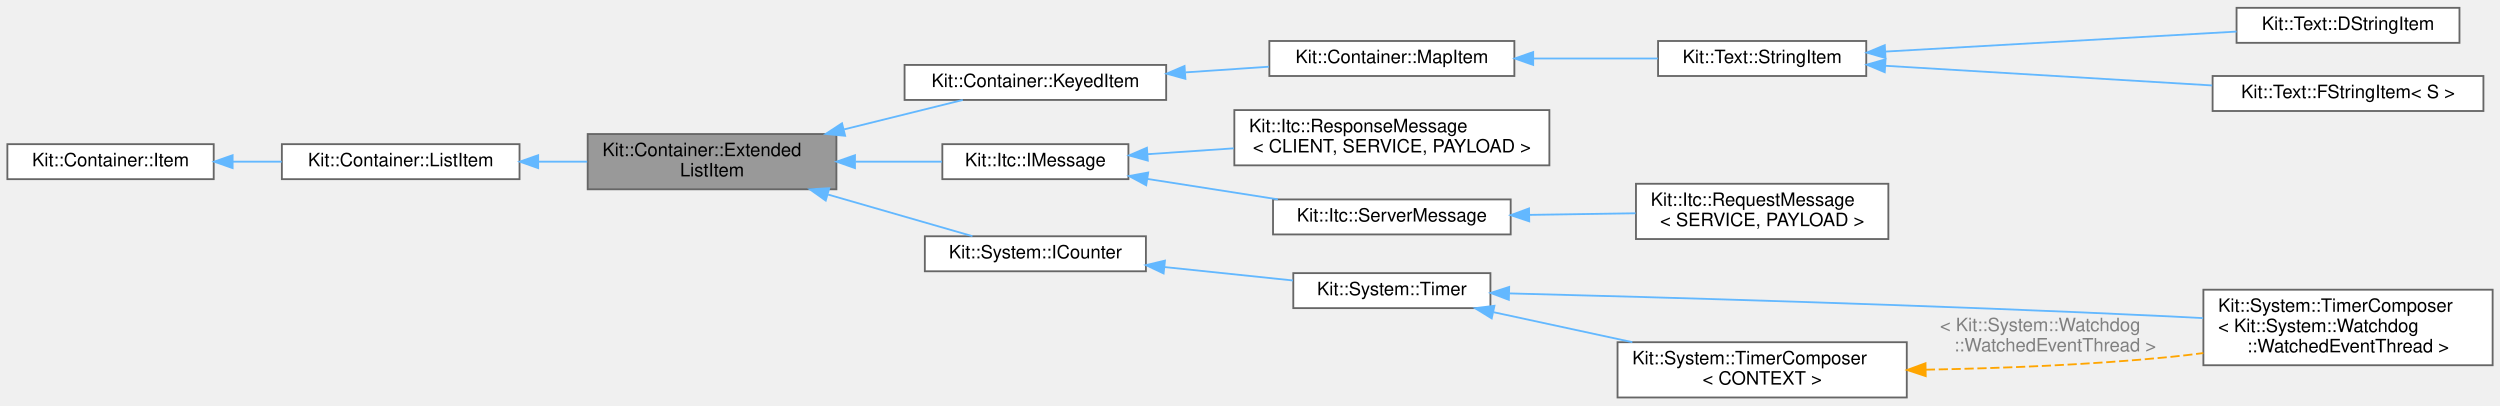
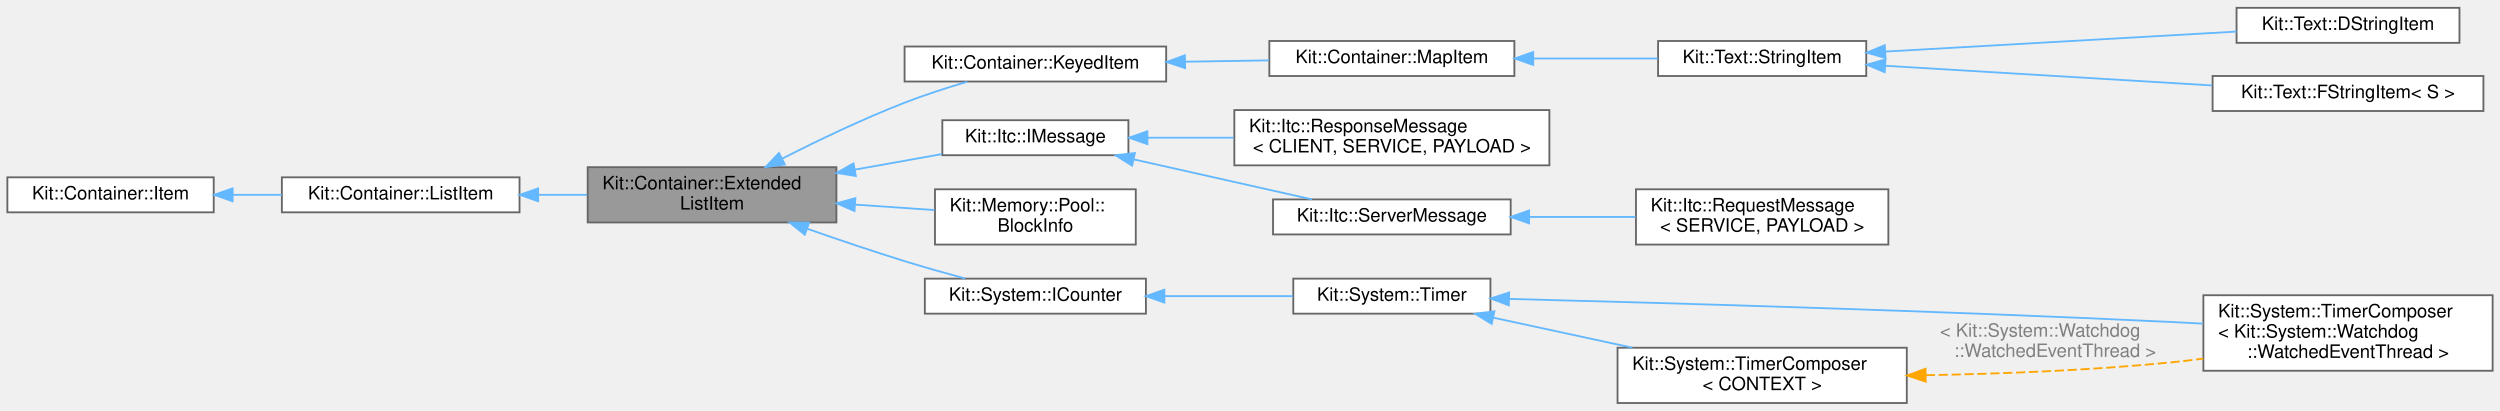
- <svg xmlns="http://www.w3.org/2000/svg" xmlns:xlink="http://www.w3.org/1999/xlink" width="1357pt" height="220pt" viewBox="0.00 0.00 1357.00 219.50">
-   <g id="graph0" class="graph" transform="scale(1 1) rotate(0) translate(4 215.5)">
+ <svg xmlns="http://www.w3.org/2000/svg" xmlns:xlink="http://www.w3.org/1999/xlink" width="1357pt" height="223pt" viewBox="0.00 0.00 1357.00 222.50">
+   <g id="graph0" class="graph" transform="scale(1 1) rotate(0) translate(4 218.5)">
    <g id="Node000001" class="node">
      <g id="a_Node000001">
        <a xlink:title="This class is used by the Container classes to implement a various types of DOUBLY linked containers.">
-           <polygon fill="#999999" stroke="#666666" points="450,-143 315,-143 315,-113 450,-113 450,-143" />
-           <text text-anchor="start" x="323" y="-131" font-family="Helvetica,sans-Serif" font-size="10.00">Kit::Container::Extended</text>
-           <text text-anchor="middle" x="382.5" y="-120" font-family="Helvetica,sans-Serif" font-size="10.00">ListItem</text>
+           <polygon fill="#999999" stroke="#666666" points="450,-128 315,-128 315,-98 450,-98 450,-128" />
+           <text text-anchor="start" x="323" y="-116" font-family="Helvetica,sans-Serif" font-size="10.00">Kit::Container::Extended</text>
+           <text text-anchor="middle" x="382.5" y="-105" font-family="Helvetica,sans-Serif" font-size="10.00">ListItem</text>
        </a>
      </g>
    </g>
    <g id="Node000004" class="node">
      <g id="a_Node000004">
        <a xlink:href="class_kit_1_1_container_1_1_keyed_item.html" target="_top" xlink:title="This abstract class represents a item that can be used with containers that have a concept of Key-Val...">
-           <polygon fill="white" stroke="#666666" points="629,-180.5 487,-180.5 487,-161.5 629,-161.5 629,-180.5" />
-           <text text-anchor="middle" x="558" y="-168.5" font-family="Helvetica,sans-Serif" font-size="10.00">Kit::Container::KeyedItem</text>
+           <polygon fill="white" stroke="#666666" points="629,-193.5 487,-193.5 487,-174.5 629,-174.5 629,-193.5" />
+           <text text-anchor="middle" x="558" y="-181.5" font-family="Helvetica,sans-Serif" font-size="10.00">Kit::Container::KeyedItem</text>
        </a>
      </g>
    </g>
    <g id="edge3_Node000001_Node000004" class="edge">
      <g id="a_edge3_Node000001_Node000004">
        <a xlink:title=" ">
-           <path fill="none" stroke="#63b8ff" d="M454.18,-145.52C476.19,-150.97 499.64,-156.78 518.58,-161.48" />
-           <polygon fill="#63b8ff" stroke="#63b8ff" points="454.73,-142.05 444.18,-143.04 453.05,-148.84 454.73,-142.05" />
+           <path fill="none" stroke="#63b8ff" d="M420.63,-132.71C440.07,-142.57 464.46,-154.24 487,-163 497.88,-167.23 509.98,-171.13 521.02,-174.39" />
+           <polygon fill="#63b8ff" stroke="#63b8ff" points="422.01,-129.48 411.52,-128.03 418.82,-135.71 422.01,-129.48" />
        </a>
      </g>
    </g>
    <g id="Node000009" class="node">
      <g id="a_Node000009">
        <a xlink:href="class_kit_1_1_itc_1_1_i_message.html" target="_top" xlink:title="This abstract class defines the operations for an ITC message.">
-           <polygon fill="white" stroke="#666666" points="608.5,-137.5 507.5,-137.5 507.5,-118.5 608.5,-118.5 608.5,-137.5" />
-           <text text-anchor="middle" x="558" y="-125.5" font-family="Helvetica,sans-Serif" font-size="10.00">Kit::Itc::IMessage</text>
+           <polygon fill="white" stroke="#666666" points="608.5,-153.5 507.5,-153.5 507.5,-134.5 608.5,-134.5 608.5,-153.5" />
+           <text text-anchor="middle" x="558" y="-141.5" font-family="Helvetica,sans-Serif" font-size="10.00">Kit::Itc::IMessage</text>
        </a>
      </g>
    </g>
    <g id="edge8_Node000001_Node000009" class="edge">
      <g id="a_edge8_Node000001_Node000009">
        <a xlink:title=" ">
-           <path fill="none" stroke="#63b8ff" d="M460.44,-128C476.34,-128 492.69,-128 507.3,-128" />
-           <polygon fill="#63b8ff" stroke="#63b8ff" points="460.08,-124.5 450.08,-128 460.08,-131.5 460.08,-124.5" />
+           <path fill="none" stroke="#63b8ff" d="M459.99,-126.67C476.03,-129.53 492.55,-132.48 507.3,-135.12" />
+           <polygon fill="#63b8ff" stroke="#63b8ff" points="460.54,-123.21 450.08,-124.9 459.31,-130.1 460.54,-123.21" />
        </a>
      </g>
    </g>
    <g id="Node000013" class="node">
      <g id="a_Node000013">
-         <a xlink:href="class_kit_1_1_system_1_1_i_counter.html" target="_top" xlink:title="This abstract class defines the call-back interface for a Counter object.">
-           <polygon fill="white" stroke="#666666" points="618,-87.5 498,-87.5 498,-68.5 618,-68.5 618,-87.5" />
-           <text text-anchor="middle" x="558" y="-75.5" font-family="Helvetica,sans-Serif" font-size="10.00">Kit::System::ICounter</text>
+         <a xlink:href="class_kit_1_1_memory_1_1_pool_1_1_block_info.html" target="_top" xlink:title="Helper class so I can put my blocks into to my standard containers.">
+           <polygon fill="white" stroke="#666666" points="612.5,-116 503.5,-116 503.5,-86 612.5,-86 612.5,-116" />
+           <text text-anchor="start" x="511.5" y="-104" font-family="Helvetica,sans-Serif" font-size="10.00">Kit::Memory::Pool::</text>
+           <text text-anchor="middle" x="558" y="-93" font-family="Helvetica,sans-Serif" font-size="10.00">BlockInfo</text>
        </a>
      </g>
    </g>
    <g id="edge12_Node000001_Node000013" class="edge">
      <g id="a_edge12_Node000001_Node000013">
        <a xlink:title=" ">
-           <path fill="none" stroke="#63b8ff" d="M445.5,-110.13C471.94,-102.51 501.72,-93.93 523.85,-87.55" />
-           <polygon fill="#63b8ff" stroke="#63b8ff" points="444.2,-106.87 435.56,-113 446.13,-113.59 444.2,-106.87" />
+           <path fill="none" stroke="#63b8ff" d="M460.08,-107.7C474.63,-106.7 489.57,-105.66 503.23,-104.72" />
+           <polygon fill="#63b8ff" stroke="#63b8ff" points="459.82,-104.21 450.08,-108.39 460.3,-111.2 459.82,-104.21" />
+         </a>
+       </g>
+     </g>
+     <g id="Node000014" class="node">
+       <g id="a_Node000014">
+         <a xlink:href="class_kit_1_1_system_1_1_i_counter.html" target="_top" xlink:title="This abstract class defines the call-back interface for a Counter object.">
+           <polygon fill="white" stroke="#666666" points="618,-67.5 498,-67.5 498,-48.5 618,-48.5 618,-67.5" />
+           <text text-anchor="middle" x="558" y="-55.5" font-family="Helvetica,sans-Serif" font-size="10.00">Kit::System::ICounter</text>
+         </a>
+       </g>
+     </g>
+     <g id="edge13_Node000001_Node000014" class="edge">
+       <g id="a_edge13_Node000001_Node000014">
+         <a xlink:title=" ">
+           <path fill="none" stroke="#63b8ff" d="M434.17,-94.58C450.91,-88.71 469.68,-82.36 487,-77 497.59,-73.73 509.17,-70.46 519.81,-67.58" />
+           <polygon fill="#63b8ff" stroke="#63b8ff" points="432.84,-91.34 424.58,-97.97 435.18,-97.94 432.84,-91.34" />
        </a>
      </g>
    </g>
    <g id="Node000002" class="node">
      <g id="a_Node000002">
        <a xlink:href="class_kit_1_1_container_1_1_list_item.html" target="_top" xlink:title="This class is used by the Container classes to implement a various types of linked lists containers.">
-           <polygon fill="white" stroke="#666666" points="278,-137.5 149,-137.5 149,-118.5 278,-118.5 278,-137.5" />
-           <text text-anchor="middle" x="213.5" y="-125.5" font-family="Helvetica,sans-Serif" font-size="10.00">Kit::Container::ListItem</text>
+           <polygon fill="white" stroke="#666666" points="278,-122.5 149,-122.5 149,-103.5 278,-103.5 278,-122.5" />
+           <text text-anchor="middle" x="213.5" y="-110.5" font-family="Helvetica,sans-Serif" font-size="10.00">Kit::Container::ListItem</text>
        </a>
      </g>
    </g>
    <g id="edge1_Node000001_Node000002" class="edge">
      <g id="a_edge1_Node000001_Node000002">
        <a xlink:title=" ">
-           <path fill="none" stroke="#63b8ff" d="M288.34,-128C297.12,-128 306.05,-128 314.73,-128" />
-           <polygon fill="#63b8ff" stroke="#63b8ff" points="288.11,-124.5 278.11,-128 288.11,-131.5 288.11,-124.5" />
+           <path fill="none" stroke="#63b8ff" d="M288.34,-113C297.12,-113 306.05,-113 314.73,-113" />
+           <polygon fill="#63b8ff" stroke="#63b8ff" points="288.11,-109.5 278.11,-113 288.11,-116.5 288.11,-109.5" />
        </a>
      </g>
    </g>
    <g id="Node000003" class="node">
      <g id="a_Node000003">
        <a xlink:href="class_kit_1_1_container_1_1_item.html" target="_top" xlink:title="This class is used by the Intrusive Container classes to enforce the semantic and item/element can be...">
-           <polygon fill="white" stroke="#666666" points="112,-137.5 0,-137.5 0,-118.5 112,-118.5 112,-137.5" />
-           <text text-anchor="middle" x="56" y="-125.5" font-family="Helvetica,sans-Serif" font-size="10.00">Kit::Container::Item</text>
+           <polygon fill="white" stroke="#666666" points="112,-122.5 0,-122.5 0,-103.5 112,-103.5 112,-122.5" />
+           <text text-anchor="middle" x="56" y="-110.5" font-family="Helvetica,sans-Serif" font-size="10.00">Kit::Container::Item</text>
        </a>
      </g>
    </g>
    <g id="edge2_Node000002_Node000003" class="edge">
      <g id="a_edge2_Node000002_Node000003">
        <a xlink:title=" ">
-           <path fill="none" stroke="#63b8ff" d="M122.43,-128C131.2,-128 140.19,-128 148.93,-128" />
-           <polygon fill="#63b8ff" stroke="#63b8ff" points="122.26,-124.5 112.26,-128 122.26,-131.5 122.26,-124.5" />
+           <path fill="none" stroke="#63b8ff" d="M122.43,-113C131.2,-113 140.19,-113 148.93,-113" />
+           <polygon fill="#63b8ff" stroke="#63b8ff" points="122.26,-109.5 112.26,-113 122.26,-116.5 122.26,-109.5" />
        </a>
      </g>
    </g>
    <g id="Node000005" class="node">
      <g id="a_Node000005">
        <a xlink:href="class_kit_1_1_container_1_1_map_item.html" target="_top" xlink:title="This abstract class represents a item that can be contained in an Map (aka a sorted list implemented ...">
-           <polygon fill="white" stroke="#666666" points="818,-193.5 685,-193.5 685,-174.5 818,-174.5 818,-193.5" />
-           <text text-anchor="middle" x="751.5" y="-181.5" font-family="Helvetica,sans-Serif" font-size="10.00">Kit::Container::MapItem</text>
+           <polygon fill="white" stroke="#666666" points="818,-196.5 685,-196.5 685,-177.5 818,-177.5 818,-196.5" />
+           <text text-anchor="middle" x="751.5" y="-184.5" font-family="Helvetica,sans-Serif" font-size="10.00">Kit::Container::MapItem</text>
        </a>
      </g>
    </g>
    <g id="edge4_Node000004_Node000005" class="edge">
      <g id="a_edge4_Node000004_Node000005">
        <a xlink:title=" ">
-           <path fill="none" stroke="#63b8ff" d="M639.55,-176.47C654.61,-177.49 670.19,-178.55 684.74,-179.54" />
-           <polygon fill="#63b8ff" stroke="#63b8ff" points="639.43,-172.95 629.22,-175.77 638.96,-179.94 639.43,-172.95" />
+           <path fill="none" stroke="#63b8ff" d="M639.55,-185.26C654.61,-185.5 670.19,-185.74 684.74,-185.97" />
+           <polygon fill="#63b8ff" stroke="#63b8ff" points="639.27,-181.76 629.22,-185.1 639.16,-188.76 639.27,-181.76" />
        </a>
      </g>
    </g>
    <g id="Node000006" class="node">
      <g id="a_Node000006">
        <a xlink:href="class_kit_1_1_text_1_1_string_item.html" target="_top" xlink:title="This partially concrete provides a wrapper class that allows a IString object to be stored directly i...">
-           <polygon fill="white" stroke="#666666" points="1009,-193.5 896,-193.5 896,-174.5 1009,-174.5 1009,-193.5" />
-           <text text-anchor="middle" x="952.5" y="-181.5" font-family="Helvetica,sans-Serif" font-size="10.00">Kit::Text::StringItem</text>
+           <polygon fill="white" stroke="#666666" points="1009,-196.5 896,-196.5 896,-177.5 1009,-177.5 1009,-196.5" />
+           <text text-anchor="middle" x="952.5" y="-184.5" font-family="Helvetica,sans-Serif" font-size="10.00">Kit::Text::StringItem</text>
        </a>
      </g>
    </g>
    <g id="edge5_Node000005_Node000006" class="edge">
      <g id="a_edge5_Node000005_Node000006">
        <a xlink:title=" ">
-           <path fill="none" stroke="#63b8ff" d="M828.38,-184C850.81,-184 874.94,-184 895.85,-184" />
-           <polygon fill="#63b8ff" stroke="#63b8ff" points="828.21,-180.5 818.21,-184 828.21,-187.5 828.21,-180.5" />
+           <path fill="none" stroke="#63b8ff" d="M828.38,-187C850.81,-187 874.94,-187 895.85,-187" />
+           <polygon fill="#63b8ff" stroke="#63b8ff" points="828.21,-183.5 818.21,-187 828.21,-190.5 828.21,-183.5" />
        </a>
      </g>
    </g>
    <g id="Node000007" class="node">
      <g id="a_Node000007">
        <a xlink:href="class_kit_1_1_text_1_1_d_string_item.html" target="_top" xlink:title="This concrete class implements the StringItem class for a 'String' using a 'DString' as the internal ...">
-           <polygon fill="white" stroke="#666666" points="1331,-211.5 1210,-211.5 1210,-192.5 1331,-192.5 1331,-211.5" />
-           <text text-anchor="middle" x="1270.5" y="-199.5" font-family="Helvetica,sans-Serif" font-size="10.00">Kit::Text::DStringItem</text>
+           <polygon fill="white" stroke="#666666" points="1331,-214.5 1210,-214.5 1210,-195.5 1331,-195.5 1331,-214.5" />
+           <text text-anchor="middle" x="1270.5" y="-202.5" font-family="Helvetica,sans-Serif" font-size="10.00">Kit::Text::DStringItem</text>
        </a>
      </g>
    </g>
    <g id="edge6_Node000006_Node000007" class="edge">
      <g id="a_edge6_Node000006_Node000007">
        <a xlink:title=" ">
-           <path fill="none" stroke="#63b8ff" d="M1019.47,-187.76C1075.68,-190.96 1155.73,-195.52 1210,-198.61" />
-           <polygon fill="#63b8ff" stroke="#63b8ff" points="1019.45,-184.25 1009.27,-187.18 1019.05,-191.24 1019.45,-184.25" />
+           <path fill="none" stroke="#63b8ff" d="M1019.47,-190.76C1075.68,-193.96 1155.73,-198.52 1210,-201.61" />
+           <polygon fill="#63b8ff" stroke="#63b8ff" points="1019.45,-187.25 1009.27,-190.18 1019.05,-194.24 1019.45,-187.25" />
        </a>
      </g>
    </g>
    <g id="Node000008" class="node">
      <g id="a_Node000008">
        <a xlink:href="class_kit_1_1_text_1_1_f_string_item.html" target="_top" xlink:title="This template class implements the StringItem class for a 'String' using a 'FString' as the internal ...">
-           <polygon fill="white" stroke="#666666" points="1344,-174.5 1197,-174.5 1197,-155.5 1344,-155.5 1344,-174.5" />
-           <text text-anchor="middle" x="1270.5" y="-162.5" font-family="Helvetica,sans-Serif" font-size="10.00">Kit::Text::FStringItem&lt; S &gt;</text>
+           <polygon fill="white" stroke="#666666" points="1344,-177.5 1197,-177.5 1197,-158.5 1344,-158.5 1344,-177.5" />
+           <text text-anchor="middle" x="1270.5" y="-165.5" font-family="Helvetica,sans-Serif" font-size="10.00">Kit::Text::FStringItem&lt; S &gt;</text>
        </a>
      </g>
    </g>
    <g id="edge7_Node000006_Node000008" class="edge">
      <g id="a_edge7_Node000006_Node000008">
        <a xlink:title=" ">
-           <path fill="none" stroke="#63b8ff" d="M1019.34,-180.04C1071.15,-176.93 1143.26,-172.59 1196.76,-169.37" />
-           <polygon fill="#63b8ff" stroke="#63b8ff" points="1019.04,-176.55 1009.27,-180.65 1019.46,-183.54 1019.04,-176.55" />
+           <path fill="none" stroke="#63b8ff" d="M1019.34,-183.04C1071.15,-179.93 1143.26,-175.59 1196.76,-172.37" />
+           <polygon fill="#63b8ff" stroke="#63b8ff" points="1019.04,-179.55 1009.27,-183.65 1019.46,-186.54 1019.04,-179.55" />
        </a>
      </g>
    </g>
    <g id="Node000010" class="node">
      <g id="a_Node000010">
        <a xlink:href="class_kit_1_1_itc_1_1_response_message.html" target="_top" xlink:title="This template class represents a client response message, which is posted to the client's mailbox aft...">
-           <polygon fill="white" stroke="#666666" points="837,-156 666,-156 666,-126 837,-126 837,-156" />
-           <text text-anchor="start" x="674" y="-144" font-family="Helvetica,sans-Serif" font-size="10.00">Kit::Itc::ResponseMessage</text>
-           <text text-anchor="middle" x="751.5" y="-133" font-family="Helvetica,sans-Serif" font-size="10.00">&lt; CLIENT, SERVICE, PAYLOAD &gt;</text>
+           <polygon fill="white" stroke="#666666" points="837,-159 666,-159 666,-129 837,-129 837,-159" />
+           <text text-anchor="start" x="674" y="-147" font-family="Helvetica,sans-Serif" font-size="10.00">Kit::Itc::ResponseMessage</text>
+           <text text-anchor="middle" x="751.5" y="-136" font-family="Helvetica,sans-Serif" font-size="10.00">&lt; CLIENT, SERVICE, PAYLOAD &gt;</text>
        </a>
      </g>
    </g>
    <g id="edge9_Node000009_Node000010" class="edge">
      <g id="a_edge9_Node000009_Node000010">
        <a xlink:title=" ">
-           <path fill="none" stroke="#63b8ff" d="M618.86,-132.06C633.71,-133.07 649.91,-134.17 665.7,-135.24" />
-           <polygon fill="#63b8ff" stroke="#63b8ff" points="619.03,-128.57 608.81,-131.38 618.55,-135.55 619.03,-128.57" />
+           <path fill="none" stroke="#63b8ff" d="M618.86,-144C633.71,-144 649.91,-144 665.7,-144" />
+           <polygon fill="#63b8ff" stroke="#63b8ff" points="618.81,-140.5 608.81,-144 618.81,-147.5 618.81,-140.5" />
        </a>
      </g>
    </g>
    <g id="Node000011" class="node">
      <g id="a_Node000011">
        <a xlink:href="class_kit_1_1_itc_1_1_server_message.html" target="_top" xlink:title="This partially concrete class represents a defined message, which is posted to a mailbox-server as a ...">
-           <polygon fill="white" stroke="#666666" points="816,-107.5 687,-107.5 687,-88.5 816,-88.5 816,-107.5" />
-           <text text-anchor="middle" x="751.5" y="-95.5" font-family="Helvetica,sans-Serif" font-size="10.00">Kit::Itc::ServerMessage</text>
+           <polygon fill="white" stroke="#666666" points="816,-110.5 687,-110.5 687,-91.5 816,-91.5 816,-110.5" />
+           <text text-anchor="middle" x="751.5" y="-98.5" font-family="Helvetica,sans-Serif" font-size="10.00">Kit::Itc::ServerMessage</text>
        </a>
      </g>
    </g>
    <g id="edge10_Node000009_Node000011" class="edge">
      <g id="a_edge10_Node000009_Node000011">
        <a xlink:title=" ">
-           <path fill="none" stroke="#63b8ff" d="M618.92,-118.61C641.44,-115.08 667.05,-111.07 689.66,-107.53" />
-           <polygon fill="#63b8ff" stroke="#63b8ff" points="618.15,-115.19 608.81,-120.2 619.24,-122.11 618.15,-115.19" />
+           <path fill="none" stroke="#63b8ff" d="M611.5,-132.21C641.89,-125.39 679.63,-116.91 708.12,-110.52" />
+           <polygon fill="#63b8ff" stroke="#63b8ff" points="610.49,-128.85 601.5,-134.46 612.02,-135.68 610.49,-128.85" />
        </a>
      </g>
    </g>
    <g id="Node000012" class="node">
      <g id="a_Node000012">
        <a xlink:href="class_kit_1_1_itc_1_1_request_message.html" target="_top" xlink:title="This concrete template class represents a service request message to a particular server.">
          <polygon fill="white" stroke="#666666" points="1021,-116 884,-116 884,-86 1021,-86 1021,-116" />
          <text text-anchor="start" x="892" y="-104" font-family="Helvetica,sans-Serif" font-size="10.00">Kit::Itc::RequestMessage</text>
          <text text-anchor="middle" x="952.5" y="-93" font-family="Helvetica,sans-Serif" font-size="10.00">&lt; SERVICE, PAYLOAD &gt;</text>
        </a>
      </g>
    </g>
    <g id="edge11_Node000011_Node000012" class="edge">
      <g id="a_edge11_Node000011_Node000012">
        <a xlink:title=" ">
-           <path fill="none" stroke="#63b8ff" d="M826.05,-99.11C844.95,-99.39 865.19,-99.7 883.78,-99.98" />
-           <polygon fill="#63b8ff" stroke="#63b8ff" points="826.06,-95.61 816.01,-98.96 825.96,-102.61 826.06,-95.61" />
-         </a>
-       </g>
-     </g>
-     <g id="Node000014" class="node">
-       <g id="a_Node000014">
+           <path fill="none" stroke="#63b8ff" d="M826.05,-101C844.95,-101 865.19,-101 883.78,-101" />
+           <polygon fill="#63b8ff" stroke="#63b8ff" points="826.01,-97.5 816.01,-101 826.01,-104.5 826.01,-97.5" />
+         </a>
+       </g>
+     </g>
+     <g id="Node000015" class="node">
+       <g id="a_Node000015">
        <a xlink:href="class_kit_1_1_system_1_1_timer.html" target="_top" xlink:title="This mostly concrete interface defines the operations that can be performed on a software timer.">
          <polygon fill="white" stroke="#666666" points="805,-67.5 698,-67.5 698,-48.5 805,-48.5 805,-67.5" />
          <text text-anchor="middle" x="751.5" y="-55.5" font-family="Helvetica,sans-Serif" font-size="10.00">Kit::System::Timer</text>
        </a>
      </g>
    </g>
-     <g id="edge13_Node000013_Node000014" class="edge">
-       <g id="a_edge13_Node000013_Node000014">
-         <a xlink:title=" ">
-           <path fill="none" stroke="#63b8ff" d="M628.06,-70.79C651.06,-68.39 676.3,-65.75 697.85,-63.5" />
-           <polygon fill="#63b8ff" stroke="#63b8ff" points="627.6,-67.32 618.02,-71.84 628.33,-74.28 627.6,-67.32" />
-         </a>
-       </g>
-     </g>
-     <g id="Node000015" class="node">
-       <g id="a_Node000015">
+     <g id="edge14_Node000014_Node000015" class="edge">
+       <g id="a_edge14_Node000014_Node000015">
+         <a xlink:title=" ">
+           <path fill="none" stroke="#63b8ff" d="M628.06,-58C651.06,-58 676.3,-58 697.85,-58" />
+           <polygon fill="#63b8ff" stroke="#63b8ff" points="628.02,-54.5 618.02,-58 628.02,-61.5 628.02,-54.5" />
+         </a>
+       </g>
+     </g>
+     <g id="Node000016" class="node">
+       <g id="a_Node000016">
        <a xlink:href="class_kit_1_1_system_1_1_timer_composer.html" target="_top" xlink:title=" ">
          <polygon fill="white" stroke="#666666" points="1349,-58.5 1192,-58.5 1192,-17.5 1349,-17.5 1349,-58.5" />
          <text text-anchor="start" x="1200" y="-46.5" font-family="Helvetica,sans-Serif" font-size="10.00">Kit::System::TimerComposer</text>
          <text text-anchor="start" x="1200" y="-35.5" font-family="Helvetica,sans-Serif" font-size="10.00">&lt; Kit::System::Watchdog</text>
          <text text-anchor="middle" x="1270.5" y="-24.5" font-family="Helvetica,sans-Serif" font-size="10.00">::WatchedEventThread &gt;</text>
        </a>
      </g>
    </g>
-     <g id="edge14_Node000014_Node000015" class="edge">
-       <g id="a_edge14_Node000014_Node000015">
+     <g id="edge15_Node000015_Node000016" class="edge">
+       <g id="a_edge15_Node000015_Node000016">
        <a xlink:title=" ">
          <path fill="none" stroke="#63b8ff" d="M815.29,-56.49C897.66,-54.38 1046.71,-50.11 1174,-44 1179.81,-43.72 1185.81,-43.41 1191.85,-43.07" />
          <polygon fill="#63b8ff" stroke="#63b8ff" points="815,-53 805.09,-56.75 815.18,-60 815,-53" />
        </a>
      </g>
    </g>
-     <g id="Node000016" class="node">
-       <g id="a_Node000016">
+     <g id="Node000017" class="node">
+       <g id="a_Node000017">
        <a xlink:href="class_kit_1_1_system_1_1_timer_composer.html" target="_top" xlink:title="This template class implements a Software Timer that is context independent and allows for a single c...">
          <polygon fill="white" stroke="#666666" points="1031,-30 874,-30 874,0 1031,0 1031,-30" />
          <text text-anchor="start" x="882" y="-18" font-family="Helvetica,sans-Serif" font-size="10.00">Kit::System::TimerComposer</text>
          <text text-anchor="middle" x="952.5" y="-7" font-family="Helvetica,sans-Serif" font-size="10.00">&lt; CONTEXT &gt;</text>
        </a>
      </g>
    </g>
-     <g id="edge15_Node000014_Node000016" class="edge">
-       <g id="a_edge15_Node000014_Node000016">
+     <g id="edge16_Node000015_Node000017" class="edge">
+       <g id="a_edge16_Node000015_Node000017">
        <a xlink:title=" ">
          <path fill="none" stroke="#63b8ff" d="M806.68,-46.29C829.92,-41.27 857.35,-35.34 882.05,-30.01" />
          <polygon fill="#63b8ff" stroke="#63b8ff" points="805.7,-42.92 796.66,-48.46 807.18,-49.77 805.7,-42.92" />
        </a>
      </g>
    </g>
-     <g id="edge16_Node000016_Node000015" class="edge">
-       <g id="a_edge16_Node000016_Node000015">
+     <g id="edge17_Node000017_Node000016" class="edge">
+       <g id="a_edge17_Node000017_Node000016">
        <a xlink:title=" ">
          <path fill="none" stroke="orange" stroke-dasharray="5,2" d="M1041.33,-15.09C1081.81,-15.82 1130.43,-17.68 1174,-22 1179.86,-22.58 1185.89,-23.3 1191.96,-24.11" />
          <polygon fill="orange" stroke="orange" points="1041.28,-11.59 1031.22,-14.92 1041.16,-18.59 1041.28,-11.59" />
        </a>
      </g>
      <text text-anchor="start" x="1049" y="-36" font-family="Helvetica,sans-Serif" font-size="10.00" fill="grey"> &lt; Kit::System::Watchdog</text>
      <text text-anchor="middle" x="1111.5" y="-25" font-family="Helvetica,sans-Serif" font-size="10.00" fill="grey">::WatchedEventThread &gt;</text>
    </g>
  </g>
</svg>
